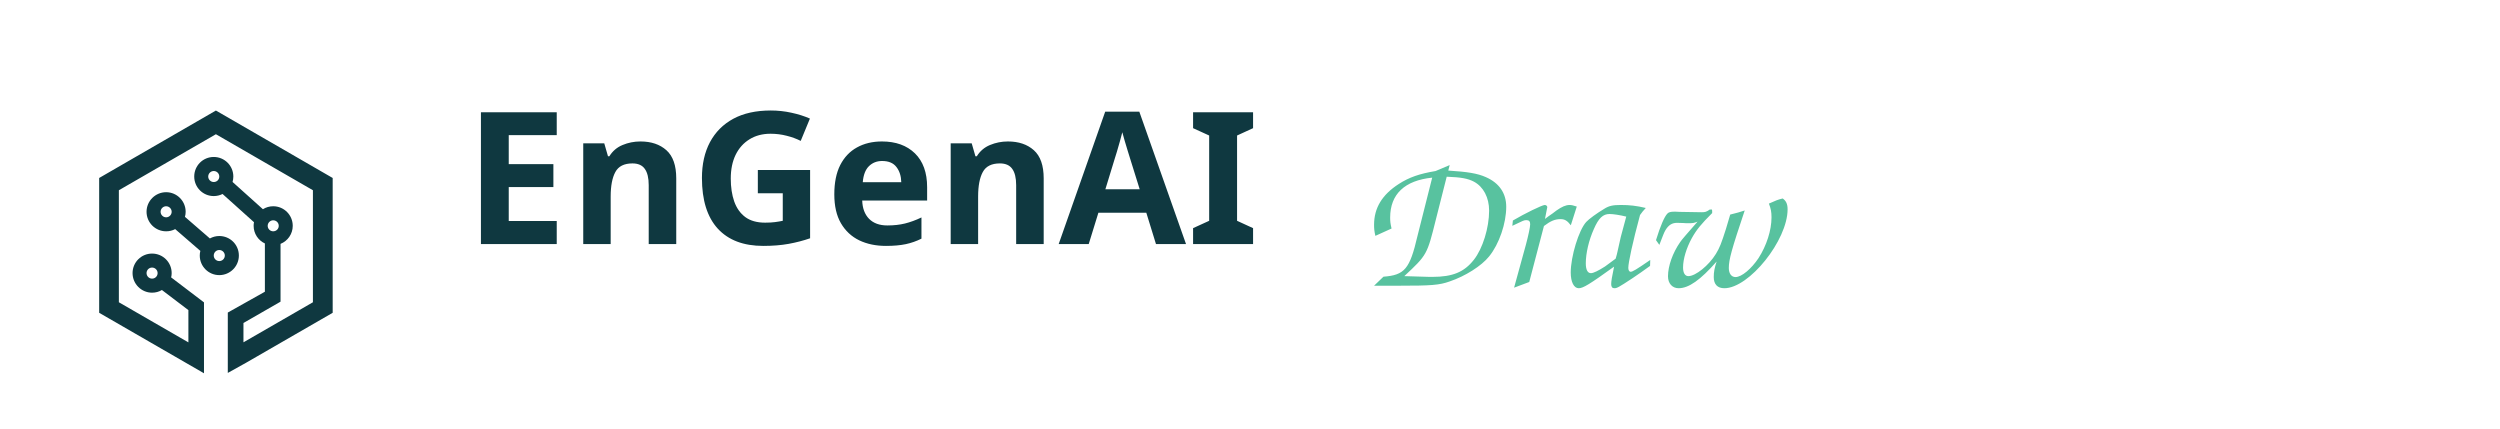
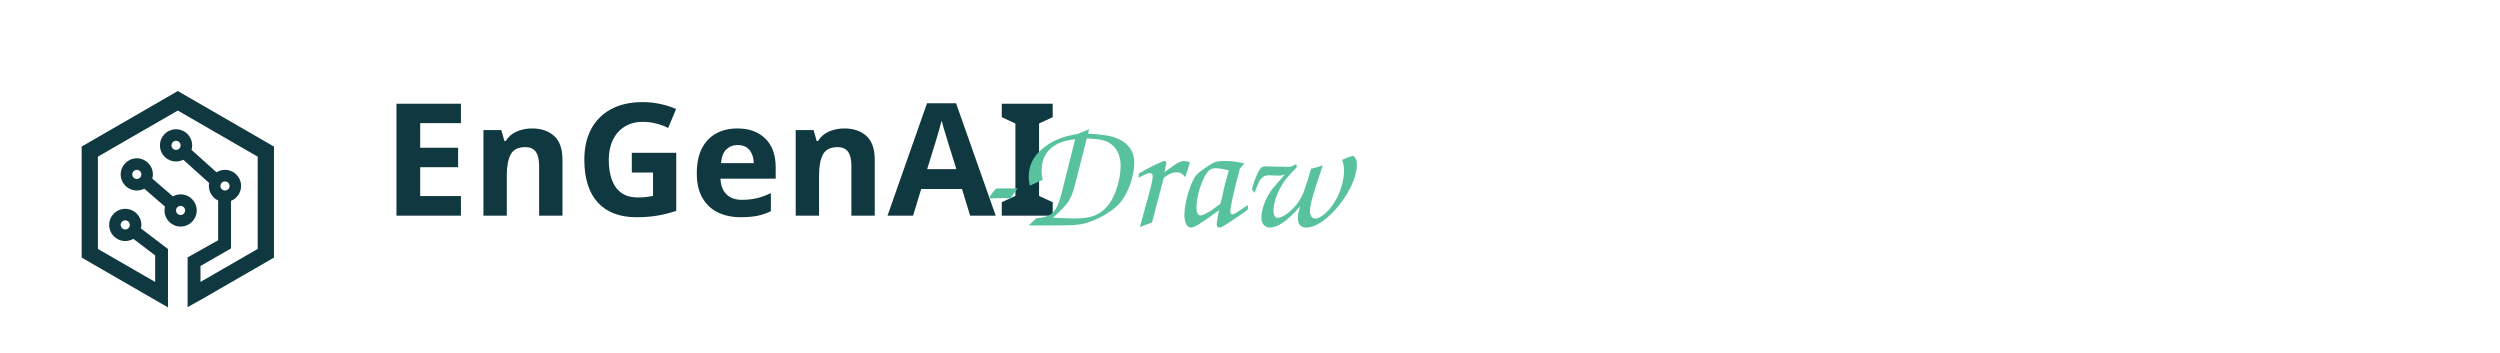
- <svg xmlns="http://www.w3.org/2000/svg" viewBox="0 0 420 72" role="img" aria-labelledby="title desc">
+ <svg xmlns="http://www.w3.org/2000/svg" viewBox="0 0 510 72" role="img" aria-labelledby="title desc">
  <g fill="#0f3840" transform="translate(2 8)">
    <path d="M34.27,10.57l-19.61,11.33v22.65l17.61,10.16v-11.91l-5.52-4.2c.06-.23.09-.47.09-.72,0-1.81-1.47-3.28-3.29-3.28s-3.28,1.47-3.28,3.28,1.47,3.29,3.28,3.29c.6,0,1.17-.16,1.65-.45l4.45,3.38v5.42l-11.68-6.74v-18.82l16.3-9.41,16.3,9.41v18.82l-11.67,6.73v-3.25l6.23-3.58v-9.71c1.2-.48,2.05-1.66,2.05-3.03,0-1.82-1.47-3.29-3.28-3.29-.63,0-1.23.18-1.73.5l-5.1-4.58c.08-.29.13-.59.13-.91,0-1.82-1.47-3.29-3.29-3.29s-3.28,1.47-3.28,3.29,1.47,3.28,3.28,3.28c.53,0,1.04-.13,1.48-.35l5.28,4.74c-.04.2-.06.4-.06.61,0,1.31.77,2.44,1.89,2.96v8.11l-6.23,3.5v10.14l3.04-1.69,14.58-8.41v-22.65l-19.62-11.33ZM23.55,38.81c-.51,0-.93-.41-.93-.93s.42-.93.93-.93.93.42.93.93-.41.93-.93.93ZM33.91,22.58c-.51,0-.93-.41-.93-.92s.42-.93.93-.93.93.41.93.93-.41.92-.93.92ZM43.9,29.01c.51,0,.93.41.93.93s-.42.92-.93.92-.93-.41-.93-.92.42-.93.93-.93Z" />
    <path d="M34.84,31.65c-.57,0-1.11.15-1.58.41l-4.19-3.63c.08-.27.12-.56.12-.85,0-1.81-1.47-3.29-3.28-3.29s-3.29,1.48-3.29,3.29,1.47,3.28,3.29,3.28c.55,0,1.07-.13,1.52-.37l4.23,3.66c-.07.25-.1.51-.1.78,0,1.82,1.47,3.29,3.28,3.29s3.29-1.47,3.29-3.29-1.47-3.28-3.29-3.28ZM25.91,28.51c-.51,0-.93-.42-.93-.93s.42-.93.93-.93.93.42.93.93-.42.93-.93.93ZM34.84,35.86c-.51,0-.93-.41-.93-.93s.42-.93.93-.93.93.42.93.93-.41.93-.93.93Z" />
  </g>
-   <text x="78" y="41" fill="#0f3840" font-family="Assistant, 'Avenir Next', 'Segoe UI', sans-serif" font-size="31" font-weight="700" letter-spacing="0.2">EnGenAI</text>
-   <text x="228" y="48" fill="#58c29f" font-family="Excalifont, Virgil, 'Chalkboard SE', 'Bradley Hand', 'Comic Sans MS', cursive" font-size="33" letter-spacing="0.3">Draw</text>
+   <text x="78" y="44" fill="#0f3840" font-family="Assistant, 'Avenir Next', 'Segoe UI', sans-serif" font-size="32" font-weight="700" letter-spacing="0.2">EnGenAI</text>
+   <text x="198" y="46" fill="#58c29f" font-family="Excalifont, Virgil, 'Chalkboard SE', 'Bradley Hand', 'Comic Sans MS', cursive" font-size="32" letter-spacing="0.15">-Draw</text>
</svg>
